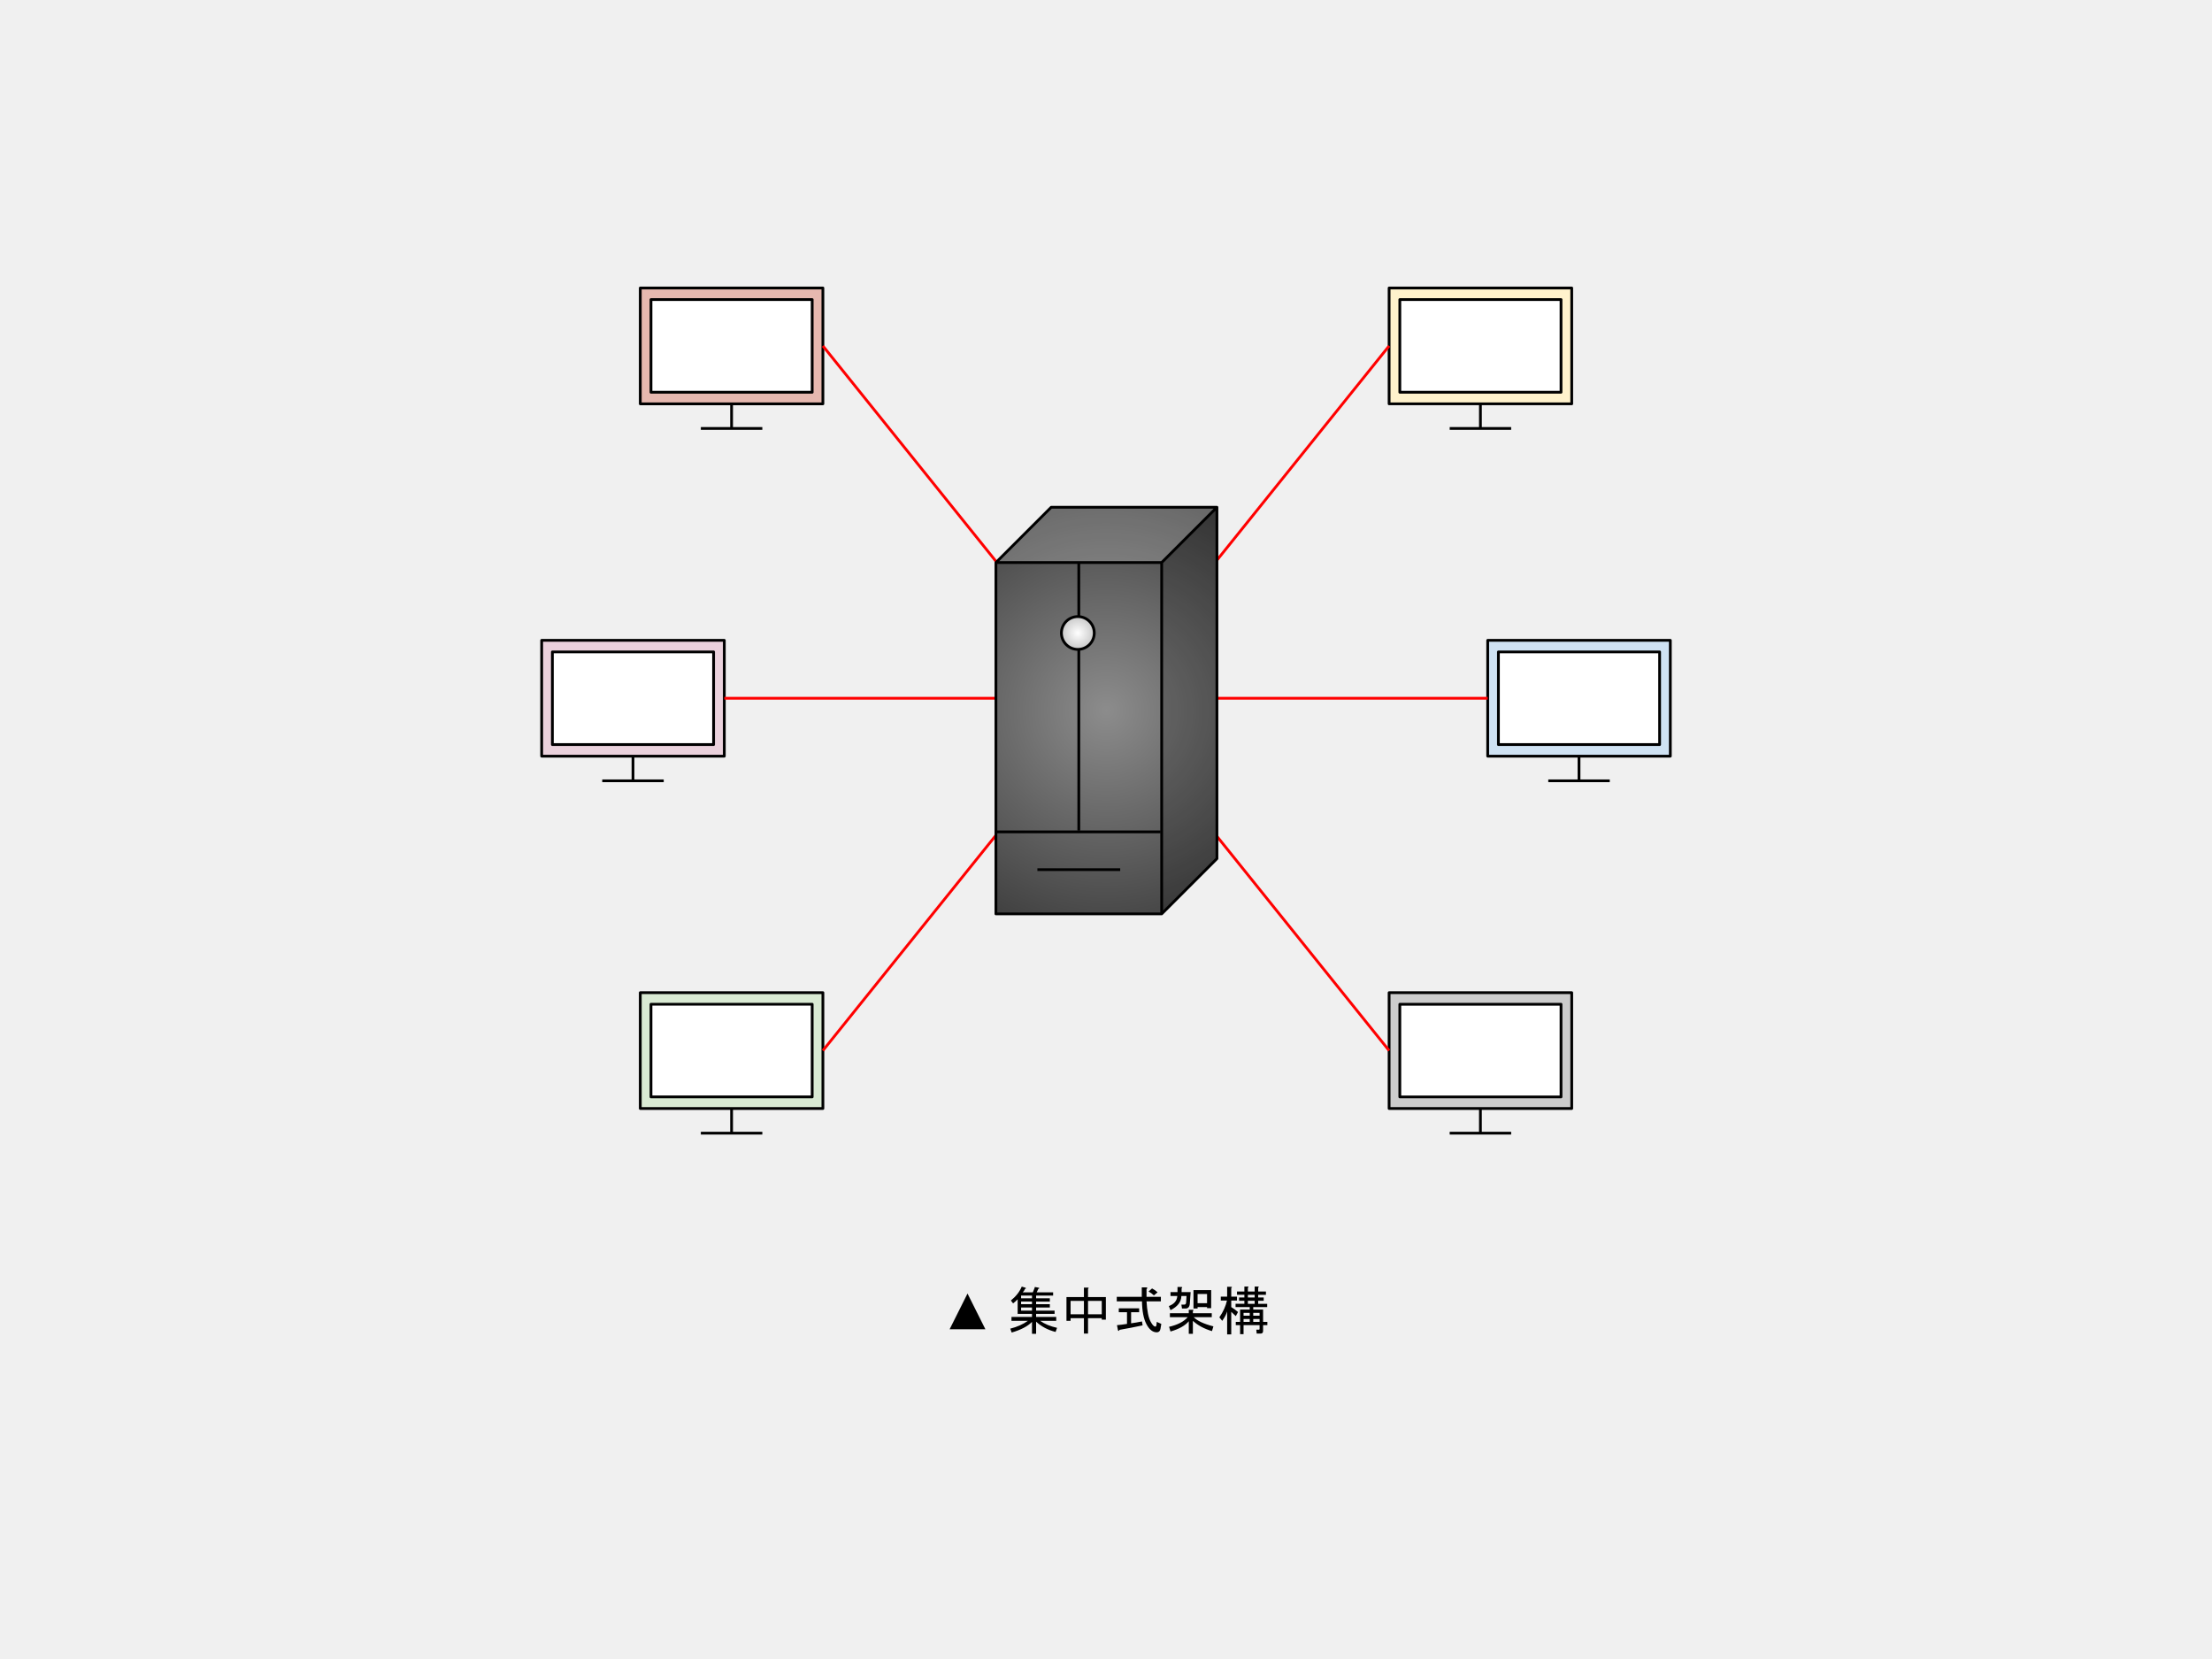
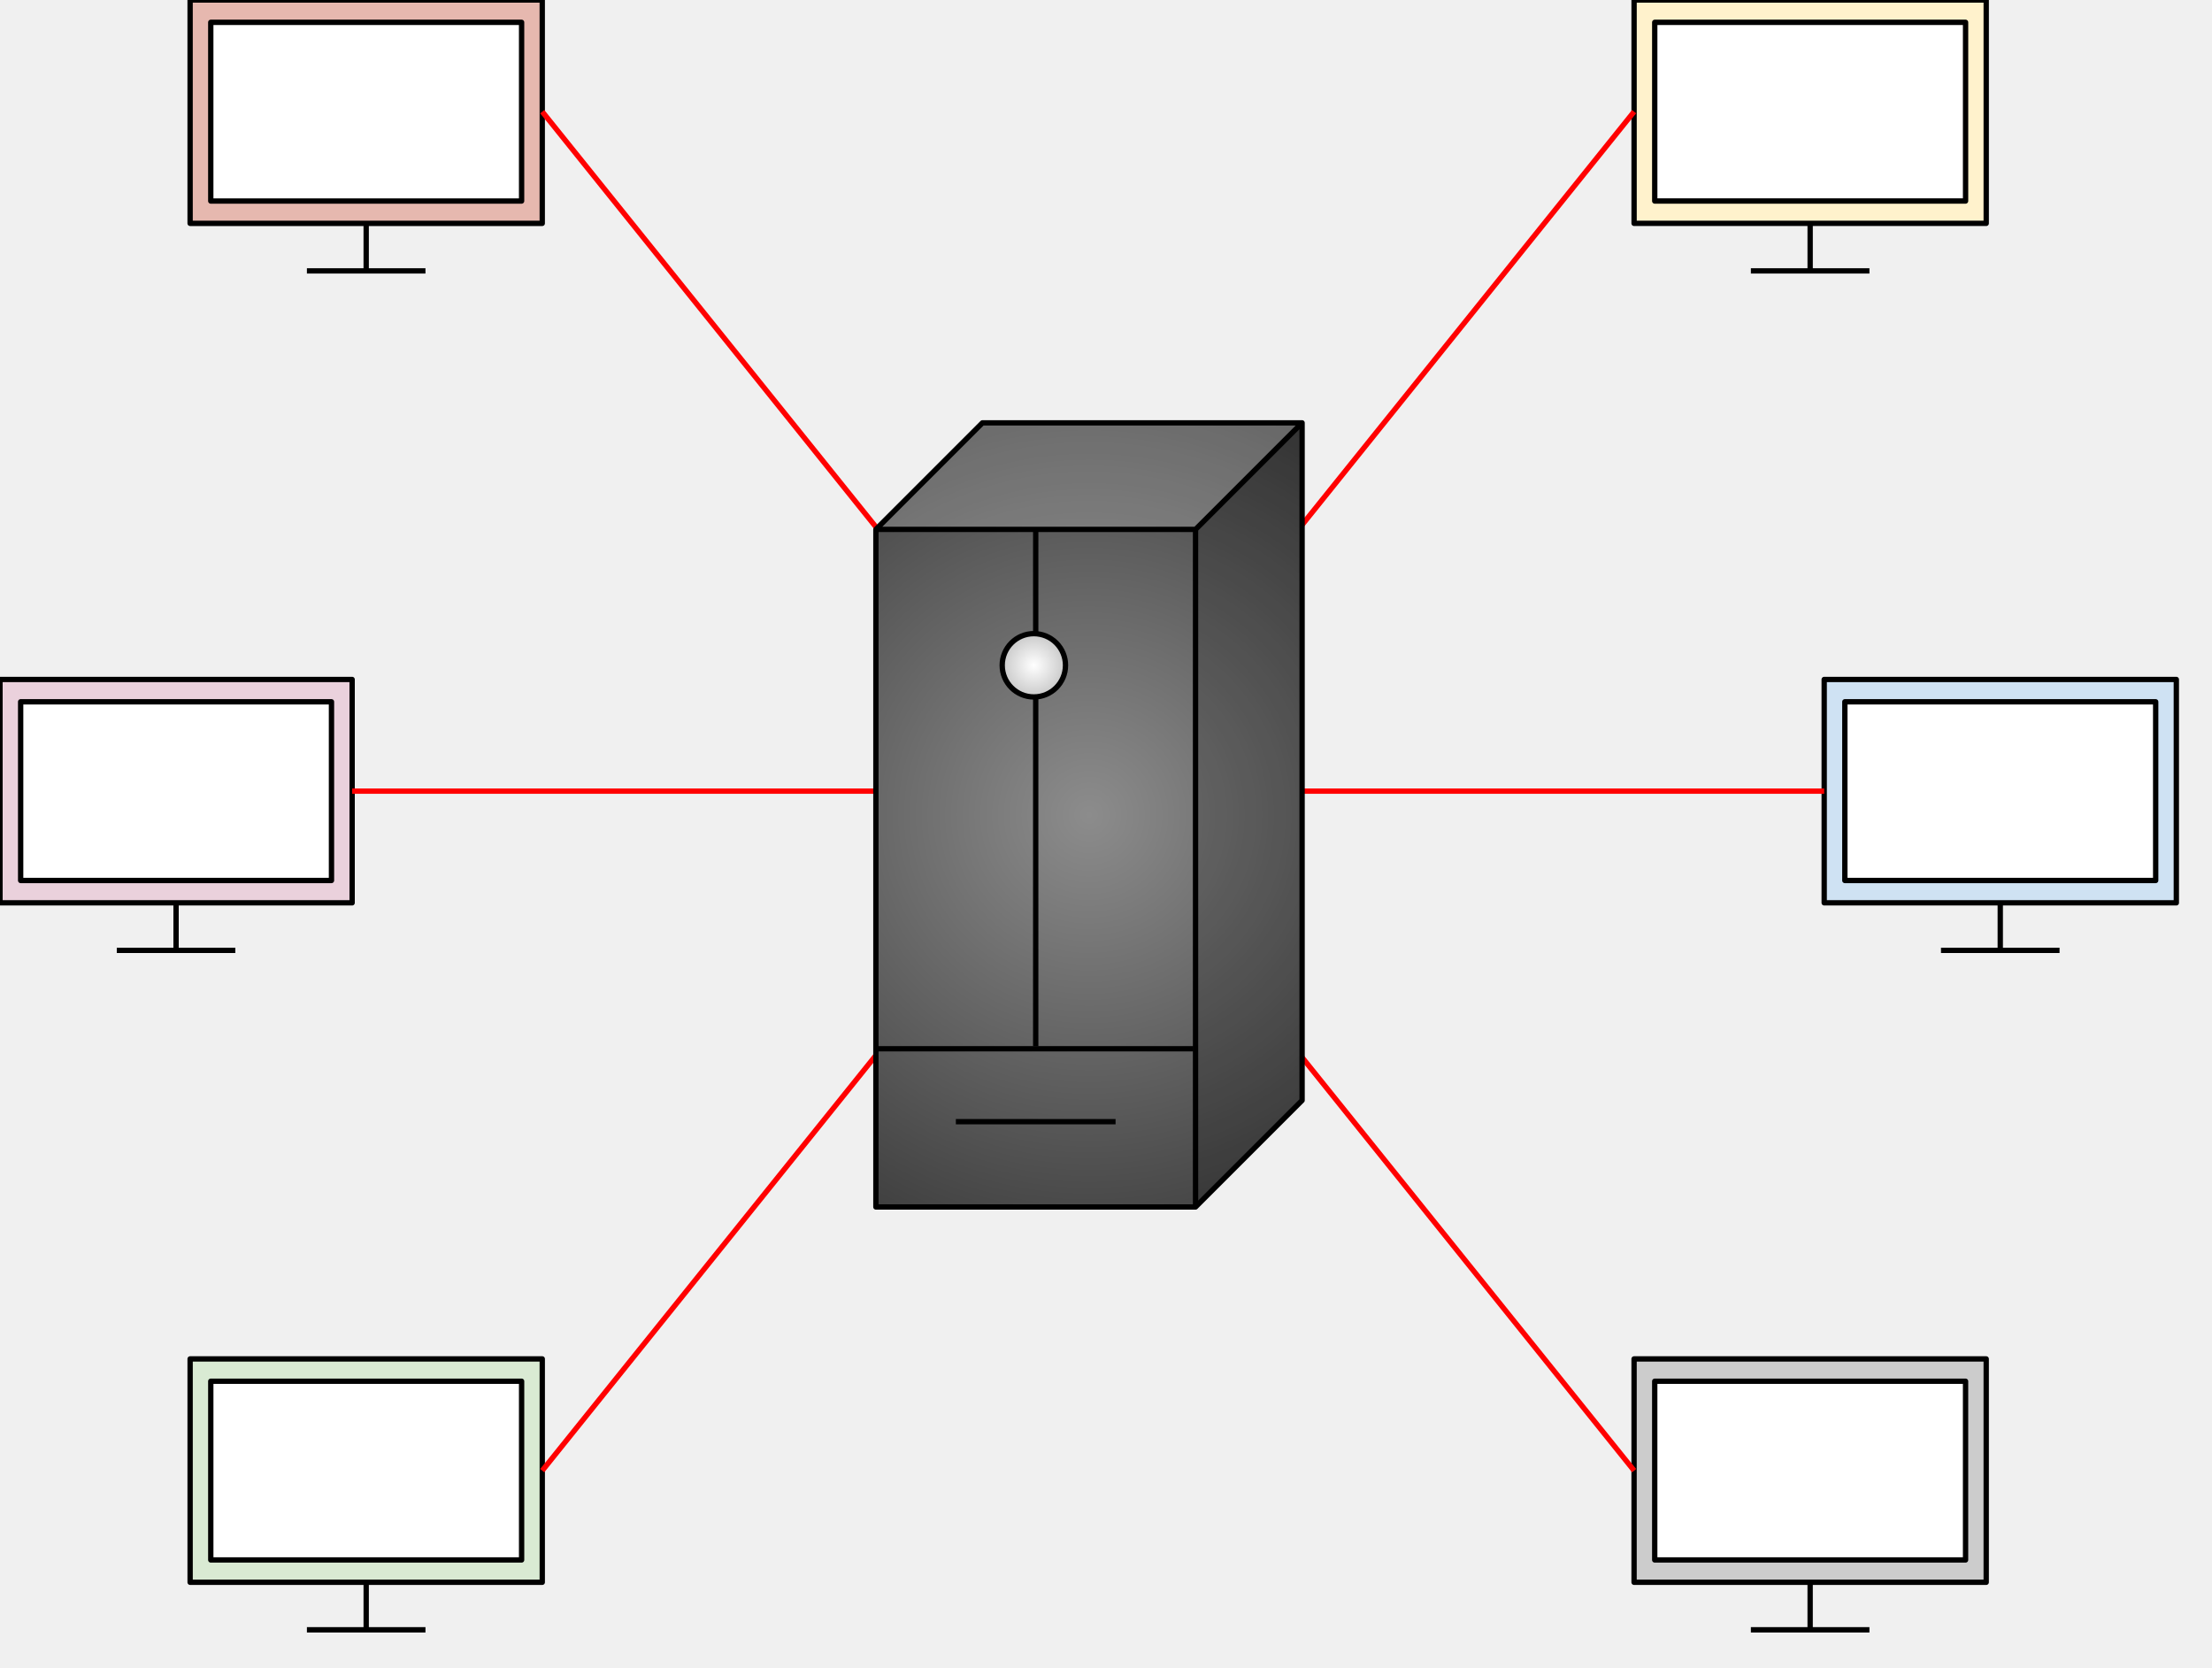
- <svg xmlns="http://www.w3.org/2000/svg" version="1.1" viewBox="0.0 0.0 800.0 600.0" fill="none" stroke="none" stroke-linecap="square" stroke-miterlimit="10">
+ <svg xmlns="http://www.w3.org/2000/svg" version="1.1" viewBox="0.0 0.0 414.879 312.682" fill="none" stroke="none" stroke-linecap="square" stroke-miterlimit="10">
  <clipPath id="p.0">
-     <path d="m0 0l800.0 0l0 600.0l-800.0 0l0 -600.0z" clip-rule="nonzero" />
+     <path d="m0 0l414.879 0l0 312.682l-414.879 0l0 -312.682z" clip-rule="nonzero" />
  </clipPath>
  <g clip-path="url(#p.0)">
-     <path fill="#000000" fill-opacity="0.0" d="m0 0l800.0 0l0 600.0l-800.0 0z" fill-rule="evenodd" />
-     <path fill="#cfe2f3" d="m538.049 231.587l66.047 0l0 41.89l-66.047 0z" fill-rule="evenodd" />
-     <path stroke="#000000" stroke-width="1.0" stroke-linejoin="round" stroke-linecap="butt" d="m538.049 231.587l66.047 0l0 41.89l-66.047 0z" fill-rule="evenodd" />
-     <path fill="#ffffff" d="m541.923 235.776l58.299 0l0 33.512l-58.299 0z" fill-rule="evenodd" />
-     <path stroke="#000000" stroke-width="1.0" stroke-linejoin="round" stroke-linecap="butt" d="m541.923 235.776l58.299 0l0 33.512l-58.299 0z" fill-rule="evenodd" />
-     <path fill="#000000" fill-opacity="0.0" d="m571.072 273.476l0 8.913" fill-rule="evenodd" />
-     <path stroke="#000000" stroke-width="1.0" stroke-linejoin="round" stroke-linecap="butt" d="m571.072 273.476l0 8.913" fill-rule="evenodd" />
-     <path fill="#000000" fill-opacity="0.0" d="m559.954 282.39l22.236 0" fill-rule="evenodd" />
-     <path stroke="#000000" stroke-width="1.0" stroke-linejoin="round" stroke-linecap="butt" d="m559.954 282.39l22.236 0" fill-rule="evenodd" />
-     <path fill="#ead1dc" d="m195.904 231.587l66.047 0l0 41.89l-66.047 0z" fill-rule="evenodd" />
-     <path stroke="#000000" stroke-width="1.0" stroke-linejoin="round" stroke-linecap="butt" d="m195.904 231.587l66.047 0l0 41.89l-66.047 0z" fill-rule="evenodd" />
-     <path fill="#ffffff" d="m199.778 235.776l58.299 0l0 33.512l-58.299 0z" fill-rule="evenodd" />
-     <path stroke="#000000" stroke-width="1.0" stroke-linejoin="round" stroke-linecap="butt" d="m199.778 235.776l58.299 0l0 33.512l-58.299 0z" fill-rule="evenodd" />
-     <path fill="#000000" fill-opacity="0.0" d="m228.928 273.476l0 8.913" fill-rule="evenodd" />
-     <path stroke="#000000" stroke-width="1.0" stroke-linejoin="round" stroke-linecap="butt" d="m228.928 273.476l0 8.913" fill-rule="evenodd" />
-     <path fill="#000000" fill-opacity="0.0" d="m217.81 282.39l22.236 0" fill-rule="evenodd" />
-     <path stroke="#000000" stroke-width="1.0" stroke-linejoin="round" stroke-linecap="butt" d="m217.81 282.39l22.236 0" fill-rule="evenodd" />
-     <path fill="#fff2cc" d="m502.391 104.159l66.047 0l0 41.89l-66.047 0z" fill-rule="evenodd" />
-     <path stroke="#000000" stroke-width="1.0" stroke-linejoin="round" stroke-linecap="butt" d="m502.391 104.159l66.047 0l0 41.89l-66.047 0z" fill-rule="evenodd" />
-     <path fill="#ffffff" d="m506.265 108.348l58.299 0l0 33.512l-58.299 0z" fill-rule="evenodd" />
-     <path stroke="#000000" stroke-width="1.0" stroke-linejoin="round" stroke-linecap="butt" d="m506.265 108.348l58.299 0l0 33.512l-58.299 0z" fill-rule="evenodd" />
-     <path fill="#000000" fill-opacity="0.0" d="m535.415 146.049l0 8.913" fill-rule="evenodd" />
-     <path stroke="#000000" stroke-width="1.0" stroke-linejoin="round" stroke-linecap="butt" d="m535.415 146.049l0 8.913" fill-rule="evenodd" />
-     <path fill="#000000" fill-opacity="0.0" d="m524.297 154.962l22.236 0" fill-rule="evenodd" />
-     <path stroke="#000000" stroke-width="1.0" stroke-linejoin="round" stroke-linecap="butt" d="m524.297 154.962l22.236 0" fill-rule="evenodd" />
-     <path fill="#000000" fill-opacity="0.0" d="m261.951 252.531l276.094 0" fill-rule="evenodd" />
-     <path stroke="#ff0000" stroke-width="1.0" stroke-linejoin="round" stroke-linecap="butt" d="m261.951 252.531l276.094 0" fill-rule="evenodd" />
-     <path fill="#e6b8af" d="m231.563 104.16l66.047 0l0 41.89l-66.047 0z" fill-rule="evenodd" />
-     <path stroke="#000000" stroke-width="1.0" stroke-linejoin="round" stroke-linecap="butt" d="m231.563 104.16l66.047 0l0 41.89l-66.047 0z" fill-rule="evenodd" />
-     <path fill="#ffffff" d="m235.437 108.349l58.299 0l0 33.512l-58.299 0z" fill-rule="evenodd" />
-     <path stroke="#000000" stroke-width="1.0" stroke-linejoin="round" stroke-linecap="butt" d="m235.437 108.349l58.299 0l0 33.512l-58.299 0z" fill-rule="evenodd" />
-     <path fill="#000000" fill-opacity="0.0" d="m264.587 146.05l0 8.913" fill-rule="evenodd" />
-     <path stroke="#000000" stroke-width="1.0" stroke-linejoin="round" stroke-linecap="butt" d="m264.587 146.05l0 8.913" fill-rule="evenodd" />
-     <path fill="#000000" fill-opacity="0.0" d="m253.469 154.963l22.236 0" fill-rule="evenodd" />
-     <path stroke="#000000" stroke-width="1.0" stroke-linejoin="round" stroke-linecap="butt" d="m253.469 154.963l22.236 0" fill-rule="evenodd" />
-     <path fill="#cccccc" d="m502.39 359.013l66.047 0l0 41.89l-66.047 0z" fill-rule="evenodd" />
-     <path stroke="#000000" stroke-width="1.0" stroke-linejoin="round" stroke-linecap="butt" d="m502.39 359.013l66.047 0l0 41.89l-66.047 0z" fill-rule="evenodd" />
-     <path fill="#ffffff" d="m506.264 363.202l58.299 0l0 33.512l-58.299 0z" fill-rule="evenodd" />
-     <path stroke="#000000" stroke-width="1.0" stroke-linejoin="round" stroke-linecap="butt" d="m506.264 363.202l58.299 0l0 33.512l-58.299 0z" fill-rule="evenodd" />
-     <path fill="#000000" fill-opacity="0.0" d="m535.413 400.903l0 8.913" fill-rule="evenodd" />
-     <path stroke="#000000" stroke-width="1.0" stroke-linejoin="round" stroke-linecap="butt" d="m535.413 400.903l0 8.913" fill-rule="evenodd" />
-     <path fill="#000000" fill-opacity="0.0" d="m524.295 409.816l22.236 0" fill-rule="evenodd" />
-     <path stroke="#000000" stroke-width="1.0" stroke-linejoin="round" stroke-linecap="butt" d="m524.295 409.816l22.236 0" fill-rule="evenodd" />
-     <path fill="#000000" fill-opacity="0.0" d="m297.61 125.105l204.787 254.866" fill-rule="evenodd" />
-     <path stroke="#ff0000" stroke-width="1.0" stroke-linejoin="round" stroke-linecap="butt" d="m297.61 125.105l204.787 254.866" fill-rule="evenodd" />
-     <path fill="#d9ead3" d="m231.564 359.012l66.047 0l0 41.89l-66.047 0z" fill-rule="evenodd" />
-     <path stroke="#000000" stroke-width="1.0" stroke-linejoin="round" stroke-linecap="butt" d="m231.564 359.012l66.047 0l0 41.89l-66.047 0z" fill-rule="evenodd" />
-     <path fill="#ffffff" d="m235.438 363.201l58.299 0l0 33.512l-58.299 0z" fill-rule="evenodd" />
-     <path stroke="#000000" stroke-width="1.0" stroke-linejoin="round" stroke-linecap="butt" d="m235.438 363.201l58.299 0l0 33.512l-58.299 0z" fill-rule="evenodd" />
-     <path fill="#000000" fill-opacity="0.0" d="m264.588 400.902l0 8.913" fill-rule="evenodd" />
-     <path stroke="#000000" stroke-width="1.0" stroke-linejoin="round" stroke-linecap="butt" d="m264.588 400.902l0 8.913" fill-rule="evenodd" />
-     <path fill="#000000" fill-opacity="0.0" d="m253.47 409.815l22.236 0" fill-rule="evenodd" />
-     <path stroke="#000000" stroke-width="1.0" stroke-linejoin="round" stroke-linecap="butt" d="m253.47 409.815l22.236 0" fill-rule="evenodd" />
-     <path fill="#000000" fill-opacity="0.0" d="m502.394 125.097l-204.787 254.866" fill-rule="evenodd" />
-     <path stroke="#ff0000" stroke-width="1.0" stroke-linejoin="round" stroke-linecap="butt" d="m502.394 125.097l-204.787 254.866" fill-rule="evenodd" />
+     <path fill="#000000" fill-opacity="0.0" d="m0 0l414.879 0l0 312.682l-414.879 0z" fill-rule="evenodd" />
+     <path fill="#cfe2f3" d="m342.143 127.427l66.047 0l0 41.89l-66.047 0z" fill-rule="evenodd" />
+     <path stroke="#000000" stroke-width="1.0" stroke-linejoin="round" stroke-linecap="butt" d="m342.143 127.427l66.047 0l0 41.89l-66.047 0z" fill-rule="evenodd" />
+     <path fill="#ffffff" d="m346.017 131.615l58.299 0l0 33.512l-58.299 0z" fill-rule="evenodd" />
+     <path stroke="#000000" stroke-width="1.0" stroke-linejoin="round" stroke-linecap="butt" d="m346.017 131.615l58.299 0l0 33.512l-58.299 0z" fill-rule="evenodd" />
+     <path fill="#000000" fill-opacity="0.0" d="m375.167 169.316l0 8.913" fill-rule="evenodd" />
+     <path stroke="#000000" stroke-width="1.0" stroke-linejoin="round" stroke-linecap="butt" d="m375.167 169.316l0 8.913" fill-rule="evenodd" />
+     <path fill="#000000" fill-opacity="0.0" d="m364.049 178.23l22.236 0" fill-rule="evenodd" />
+     <path stroke="#000000" stroke-width="1.0" stroke-linejoin="round" stroke-linecap="butt" d="m364.049 178.23l22.236 0" fill-rule="evenodd" />
+     <path fill="#ead1dc" d="m-0.001 127.427l66.047 0l0 41.89l-66.047 0z" fill-rule="evenodd" />
+     <path stroke="#000000" stroke-width="1.0" stroke-linejoin="round" stroke-linecap="butt" d="m-0.001 127.427l66.047 0l0 41.89l-66.047 0z" fill-rule="evenodd" />
+     <path fill="#ffffff" d="m3.873 131.615l58.299 0l0 33.512l-58.299 0z" fill-rule="evenodd" />
+     <path stroke="#000000" stroke-width="1.0" stroke-linejoin="round" stroke-linecap="butt" d="m3.873 131.615l58.299 0l0 33.512l-58.299 0z" fill-rule="evenodd" />
+     <path fill="#000000" fill-opacity="0.0" d="m33.022 169.316l0 8.913" fill-rule="evenodd" />
+     <path stroke="#000000" stroke-width="1.0" stroke-linejoin="round" stroke-linecap="butt" d="m33.022 169.316l0 8.913" fill-rule="evenodd" />
+     <path fill="#000000" fill-opacity="0.0" d="m21.904 178.23l22.236 0" fill-rule="evenodd" />
+     <path stroke="#000000" stroke-width="1.0" stroke-linejoin="round" stroke-linecap="butt" d="m21.904 178.23l22.236 0" fill-rule="evenodd" />
+     <path fill="#fff2cc" d="m306.486 -0.001l66.047 0l0 41.89l-66.047 0z" fill-rule="evenodd" />
+     <path stroke="#000000" stroke-width="1.0" stroke-linejoin="round" stroke-linecap="butt" d="m306.486 -0.001l66.047 0l0 41.89l-66.047 0z" fill-rule="evenodd" />
+     <path fill="#ffffff" d="m310.36 4.188l58.299 0l0 33.512l-58.299 0z" fill-rule="evenodd" />
+     <path stroke="#000000" stroke-width="1.0" stroke-linejoin="round" stroke-linecap="butt" d="m310.36 4.188l58.299 0l0 33.512l-58.299 0z" fill-rule="evenodd" />
+     <path fill="#000000" fill-opacity="0.0" d="m339.509 41.888l0 8.913" fill-rule="evenodd" />
+     <path stroke="#000000" stroke-width="1.0" stroke-linejoin="round" stroke-linecap="butt" d="m339.509 41.888l0 8.913" fill-rule="evenodd" />
+     <path fill="#000000" fill-opacity="0.0" d="m328.391 50.802l22.236 0" fill-rule="evenodd" />
+     <path stroke="#000000" stroke-width="1.0" stroke-linejoin="round" stroke-linecap="butt" d="m328.391 50.802l22.236 0" fill-rule="evenodd" />
+     <path fill="#000000" fill-opacity="0.0" d="m66.046 148.371l276.094 0" fill-rule="evenodd" />
+     <path stroke="#ff0000" stroke-width="1.0" stroke-linejoin="round" stroke-linecap="butt" d="m66.046 148.371l276.094 0" fill-rule="evenodd" />
+     <path fill="#e6b8af" d="m35.657 0l66.047 0l0 41.89l-66.047 0z" fill-rule="evenodd" />
+     <path stroke="#000000" stroke-width="1.0" stroke-linejoin="round" stroke-linecap="butt" d="m35.657 0l66.047 0l0 41.89l-66.047 0z" fill-rule="evenodd" />
+     <path fill="#ffffff" d="m39.531 4.189l58.299 0l0 33.512l-58.299 0z" fill-rule="evenodd" />
+     <path stroke="#000000" stroke-width="1.0" stroke-linejoin="round" stroke-linecap="butt" d="m39.531 4.189l58.299 0l0 33.512l-58.299 0z" fill-rule="evenodd" />
+     <path fill="#000000" fill-opacity="0.0" d="m68.681 41.89l0 8.913" fill-rule="evenodd" />
+     <path stroke="#000000" stroke-width="1.0" stroke-linejoin="round" stroke-linecap="butt" d="m68.681 41.89l0 8.913" fill-rule="evenodd" />
+     <path fill="#000000" fill-opacity="0.0" d="m57.563 50.803l22.236 0" fill-rule="evenodd" />
+     <path stroke="#000000" stroke-width="1.0" stroke-linejoin="round" stroke-linecap="butt" d="m57.563 50.803l22.236 0" fill-rule="evenodd" />
+     <path fill="#cccccc" d="m306.484 254.853l66.047 0l0 41.89l-66.047 0z" fill-rule="evenodd" />
+     <path stroke="#000000" stroke-width="1.0" stroke-linejoin="round" stroke-linecap="butt" d="m306.484 254.853l66.047 0l0 41.89l-66.047 0z" fill-rule="evenodd" />
+     <path fill="#ffffff" d="m310.358 259.042l58.299 0l0 33.512l-58.299 0z" fill-rule="evenodd" />
+     <path stroke="#000000" stroke-width="1.0" stroke-linejoin="round" stroke-linecap="butt" d="m310.358 259.042l58.299 0l0 33.512l-58.299 0z" fill-rule="evenodd" />
+     <path fill="#000000" fill-opacity="0.0" d="m339.508 296.743l0 8.913" fill-rule="evenodd" />
+     <path stroke="#000000" stroke-width="1.0" stroke-linejoin="round" stroke-linecap="butt" d="m339.508 296.743l0 8.913" fill-rule="evenodd" />
+     <path fill="#000000" fill-opacity="0.0" d="m328.39 305.656l22.236 0" fill-rule="evenodd" />
+     <path stroke="#000000" stroke-width="1.0" stroke-linejoin="round" stroke-linecap="butt" d="m328.39 305.656l22.236 0" fill-rule="evenodd" />
+     <path fill="#000000" fill-opacity="0.0" d="m101.705 20.945l204.787 254.866" fill-rule="evenodd" />
+     <path stroke="#ff0000" stroke-width="1.0" stroke-linejoin="round" stroke-linecap="butt" d="m101.705 20.945l204.787 254.866" fill-rule="evenodd" />
+     <path fill="#d9ead3" d="m35.659 254.852l66.047 0l0 41.89l-66.047 0z" fill-rule="evenodd" />
+     <path stroke="#000000" stroke-width="1.0" stroke-linejoin="round" stroke-linecap="butt" d="m35.659 254.852l66.047 0l0 41.89l-66.047 0z" fill-rule="evenodd" />
+     <path fill="#ffffff" d="m39.533 259.041l58.299 0l0 33.512l-58.299 0z" fill-rule="evenodd" />
+     <path stroke="#000000" stroke-width="1.0" stroke-linejoin="round" stroke-linecap="butt" d="m39.533 259.041l58.299 0l0 33.512l-58.299 0z" fill-rule="evenodd" />
+     <path fill="#000000" fill-opacity="0.0" d="m68.682 296.741l0 8.913" fill-rule="evenodd" />
+     <path stroke="#000000" stroke-width="1.0" stroke-linejoin="round" stroke-linecap="butt" d="m68.682 296.741l0 8.913" fill-rule="evenodd" />
+     <path fill="#000000" fill-opacity="0.0" d="m57.564 305.655l22.236 0" fill-rule="evenodd" />
+     <path stroke="#000000" stroke-width="1.0" stroke-linejoin="round" stroke-linecap="butt" d="m57.564 305.655l22.236 0" fill-rule="evenodd" />
+     <path fill="#000000" fill-opacity="0.0" d="m306.488 20.937l-204.787 254.866" fill-rule="evenodd" />
+     <path stroke="#ff0000" stroke-width="1.0" stroke-linejoin="round" stroke-linecap="butt" d="m306.488 20.937l-204.787 254.866" fill-rule="evenodd" />
    <defs>
-       <radialGradient id="p.1" gradientUnits="userSpaceOnUse" gradientTransform="matrix(9.148148 0.0 0.0 9.148148 0.0 0.0)" spreadMethod="pad" cx="43.742" cy="28.092" fx="43.742" fy="28.092" r="9.148">
+       <radialGradient id="p.1" gradientUnits="userSpaceOnUse" gradientTransform="matrix(9.148148 0.0 0.0 9.148148 0.0 0.0)" spreadMethod="pad" cx="22.327" cy="16.706" fx="22.327" fy="16.706" r="9.148">
        <stop offset="0.0" stop-color="#8c8c8c" />
        <stop offset="1.0" stop-color="#404040" />
      </radialGradient>
    </defs>
-     <path fill="url(#p.1)" d="m360.186 203.445l59.953 0l0 127.071l-59.953 0z" fill-rule="evenodd" />
+     <path fill="url(#p.1)" d="m164.281 99.285l59.953 0l0 127.071l-59.953 0z" fill-rule="evenodd" />
    <defs>
-       <radialGradient id="p.2" gradientUnits="userSpaceOnUse" gradientTransform="matrix(9.148148 0.0 0.0 9.148148 0.0 0.0)" spreadMethod="pad" cx="43.742" cy="28.092" fx="43.742" fy="28.092" r="9.148">
+       <radialGradient id="p.2" gradientUnits="userSpaceOnUse" gradientTransform="matrix(9.148148 0.0 0.0 9.148148 0.0 0.0)" spreadMethod="pad" cx="22.327" cy="16.706" fx="22.327" fy="16.706" r="9.148">
        <stop offset="0.0" stop-color="#8c8c8c" />
        <stop offset="1.0" stop-color="#404040" />
      </radialGradient>
    </defs>
-     <path fill="url(#p.2)" d="m420.139 203.445l19.984 -19.984l0 127.071l-19.984 19.984z" fill-rule="evenodd" />
+     <path fill="url(#p.2)" d="m224.234 99.285l19.984 -19.984l0 127.071l-19.984 19.984z" fill-rule="evenodd" />
    <defs>
-       <radialGradient id="p.3" gradientUnits="userSpaceOnUse" gradientTransform="matrix(9.148148 0.0 0.0 9.148148 0.0 0.0)" spreadMethod="pad" cx="43.742" cy="28.092" fx="43.742" fy="28.092" r="9.148">
+       <radialGradient id="p.3" gradientUnits="userSpaceOnUse" gradientTransform="matrix(9.148148 0.0 0.0 9.148148 0.0 0.0)" spreadMethod="pad" cx="22.327" cy="16.706" fx="22.327" fy="16.706" r="9.148">
        <stop offset="0.0" stop-color="#8c8c8c" />
        <stop offset="1.0" stop-color="#404040" />
      </radialGradient>
    </defs>
-     <path fill="url(#p.3)" d="m360.186 203.445l19.984 -19.984l59.953 0l-19.984 19.984z" fill-rule="evenodd" />
-     <path fill="#000000" fill-opacity="0.0" d="m360.186 203.445l19.984 -19.984l59.953 0l0 127.071l-19.984 19.984l-59.953 0zm0 0l59.953 0l19.984 -19.984m-19.984 19.984l0 127.071" fill-rule="evenodd" />
-     <path fill="#000000" fill-opacity="0.2" d="m420.139 203.445l19.984 -19.984l0 127.071l-19.984 19.984z" fill-rule="evenodd" />
-     <path fill="#ffffff" fill-opacity="0.2" d="m360.186 203.445l19.984 -19.984l59.953 0l-19.984 19.984z" fill-rule="evenodd" />
-     <path stroke="#000000" stroke-width="1.0" stroke-linejoin="round" stroke-linecap="butt" d="m360.186 203.445l19.984 -19.984l59.953 0l0 127.071l-19.984 19.984l-59.953 0zm0 0l59.953 0l19.984 -19.984m-19.984 19.984l0 127.071" fill-rule="evenodd" />
-     <path fill="#000000" fill-opacity="0.0" d="m359.877 300.846l59.874 0" fill-rule="evenodd" />
-     <path stroke="#000000" stroke-width="1.0" stroke-linejoin="round" stroke-linecap="butt" d="m359.877 300.846l59.874 0" fill-rule="evenodd" />
-     <path fill="#000000" fill-opacity="0.0" d="m390.163 203.445l0 96.945" fill-rule="evenodd" />
-     <path stroke="#000000" stroke-width="1.0" stroke-linejoin="round" stroke-linecap="butt" d="m390.163 203.445l0 96.945" fill-rule="evenodd" />
-     <path fill="#000000" fill-opacity="0.0" d="m375.186 314.518l29.953 0" fill-rule="evenodd" />
-     <path stroke="#000000" stroke-width="1.0" stroke-linejoin="round" stroke-linecap="butt" d="m375.186 314.518l29.953 0" fill-rule="evenodd" />
+     <path fill="url(#p.3)" d="m164.281 99.285l19.984 -19.984l59.953 0l-19.984 19.984z" fill-rule="evenodd" />
+     <path fill="#000000" fill-opacity="0.0" d="m164.281 99.285l19.984 -19.984l59.953 0l0 127.071l-19.984 19.984l-59.953 0zm0 0l59.953 0l19.984 -19.984m-19.984 19.984l0 127.071" fill-rule="evenodd" />
+     <path fill="#000000" fill-opacity="0.2" d="m224.234 99.285l19.984 -19.984l0 127.071l-19.984 19.984z" fill-rule="evenodd" />
+     <path fill="#ffffff" fill-opacity="0.2" d="m164.281 99.285l19.984 -19.984l59.953 0l-19.984 19.984z" fill-rule="evenodd" />
+     <path stroke="#000000" stroke-width="1.0" stroke-linejoin="round" stroke-linecap="butt" d="m164.281 99.285l19.984 -19.984l59.953 0l0 127.071l-19.984 19.984l-59.953 0zm0 0l59.953 0l19.984 -19.984m-19.984 19.984l0 127.071" fill-rule="evenodd" />
+     <path fill="#000000" fill-opacity="0.0" d="m163.971 196.686l59.874 0" fill-rule="evenodd" />
+     <path stroke="#000000" stroke-width="1.0" stroke-linejoin="round" stroke-linecap="butt" d="m163.971 196.686l59.874 0" fill-rule="evenodd" />
+     <path fill="#000000" fill-opacity="0.0" d="m194.257 99.285l0 96.945" fill-rule="evenodd" />
+     <path stroke="#000000" stroke-width="1.0" stroke-linejoin="round" stroke-linecap="butt" d="m194.257 99.285l0 96.945" fill-rule="evenodd" />
+     <path fill="#000000" fill-opacity="0.0" d="m179.281 210.358l29.953 0" fill-rule="evenodd" />
+     <path stroke="#000000" stroke-width="1.0" stroke-linejoin="round" stroke-linecap="butt" d="m179.281 210.358l29.953 0" fill-rule="evenodd" />
    <defs>
-       <radialGradient id="p.4" gradientUnits="userSpaceOnUse" gradientTransform="matrix(2.897619 0.0 0.0 2.897619 0.0 0.0)" spreadMethod="pad" cx="134.529" cy="79.006" fx="134.529" fy="79.006" r="2.898">
+       <radialGradient id="p.4" gradientUnits="userSpaceOnUse" gradientTransform="matrix(2.897619 0.0 0.0 2.897619 0.0 0.0)" spreadMethod="pad" cx="66.92" cy="43.06" fx="66.92" fy="43.06" r="2.898">
        <stop offset="0.0" stop-color="#ffffff" />
        <stop offset="1.0" stop-color="#b3b3b3" />
      </radialGradient>
    </defs>
-     <path fill="url(#p.4)" d="m383.877 228.93l0 0c0 -3.279 2.658 -5.937 5.937 -5.937l0 0c1.575 0 3.085 0.626 4.198 1.739c1.113 1.113 1.739 2.624 1.739 4.198l0 0c0 3.279 -2.658 5.937 -5.937 5.937l0 0c-3.279 0 -5.937 -2.658 -5.937 -5.937z" fill-rule="evenodd" />
-     <path stroke="#000000" stroke-width="1.0" stroke-linejoin="round" stroke-linecap="butt" d="m383.877 228.93l0 0c0 -3.279 2.658 -5.937 5.937 -5.937l0 0c1.575 0 3.085 0.626 4.198 1.739c1.113 1.113 1.739 2.624 1.739 4.198l0 0c0 3.279 -2.658 5.937 -5.937 5.937l0 0c-3.279 0 -5.937 -2.658 -5.937 -5.937z" fill-rule="evenodd" />
-     <path fill="#000000" fill-opacity="0.0" d="m220.965 453.825l358.079 0l0 42.016l-358.079 0z" fill-rule="evenodd" />
-     <path fill="#000000" d="m343.445 480.745l6.469 -12.922l6.469 12.922l-12.938 0z" fill-rule="nonzero" />
-     <path fill="#000000" d="m370.719 466.12q-0.234 0.672 -0.828 1.266l3.641 0q0.516 -1.188 0.75 -1.938l1.484 0.297q0.297 0.297 -0.234 0.375l-0.594 1.266l5.938 0l0 1.188l-6.156 0l0 0.969l4.969 0l0 1.188l-4.969 0l0 0.953l4.969 0l0 1.188l-4.969 0l0 1.125l6.688 0l0 1.188l-6.688 0l0 1.109l7.281 0l0 1.406l-5.797 0q2.375 1.703 6.094 2.531l-0.531 1.484q-4.156 -1.047 -7.047 -3.719l0 4.391l-1.484 0l0 -4.312q-2.297 2.375 -7.344 3.859l-0.516 -1.406q3.781 -0.969 6.375 -2.828l-5.938 0l0 -1.406l7.422 0l0 -1.109l-2.594 0l-2.594 0l0 -5.281q-0.672 0.75 -1.641 1.484l-0.812 -1.031q2.812 -2.297 3.938 -5.047l1.406 0.438q0.297 0.297 -0.219 0.375zm-1.422 6.75l0 1.125l3.938 0l0 -1.125l-3.938 0zm0 -2.141l0 0.953l3.938 0l0 -0.953l-3.938 0zm0 -2.156l0 0.969l3.938 0l0 -0.969l-3.938 0zm22.719 6.75l0 -4.828l-4.828 0l0 4.828l4.828 0zm0 -9.641l1.406 0q0.594 0.062 0.078 0.438l0 2.969l6.453 0l0 8.172l-1.484 0l0 -0.531l-4.969 0l0 5.578l-1.484 0l0 -5.578l-4.828 0l0 0.969l-1.484 0l0 -8.609l6.312 0l0 -3.406zm6.453 9.641l0 -4.828l-4.969 0l0 4.828l4.969 0zm17.672 2.672q0.953 1.781 1.703 1.781q0.297 0 0.375 -0.438l0.141 -1.266l1.641 0.734l-0.297 1.781q-0.234 1.266 -1.344 1.266q-2.219 0 -3.781 -3.047q-1.484 -2.891 -1.562 -8.156l-9.125 0l0 -1.641l9.047 0l0 -3.406l1.641 0q0.734 0.141 0.078 0.594l0 2.812l5.188 0l0 1.641l-5.188 0q0.297 5.188 1.484 7.344zm-2.906 1.344q-4.156 0.891 -8.375 1.625q-0.156 0.672 -0.531 0.156l-0.359 -1.859q1.844 -0.156 3.625 -0.453l0 -4.219l-2.969 0l0 -1.422l7.359 0l0 1.422l-2.906 0l0 4.0q1.719 -0.219 3.938 -0.672l0.219 1.422zm3.422 -13.359q1.031 0.516 2.0 1.406l-1.328 1.109q-0.75 -0.734 -1.938 -1.406l1.266 -1.109zm11.578 5.859q0.672 0 0.734 -0.672l0.156 -2.453l-1.859 0q-0.078 3.203 -3.938 5.125l-0.594 -1.484q2.906 -1.109 3.047 -3.641l-2.453 0l0 -1.406l2.531 0l0 -1.859l1.406 0q0.594 0.078 0.078 0.453l0 1.406l3.266 0l-0.297 4.234q-0.156 1.703 -1.562 1.703l-1.266 0l-0.219 -1.406l0.969 0zm8.312 1.266l0 -0.375l-3.422 0l0 0.516l-1.484 0l0 -6.672l6.391 0l0 6.531l-1.484 0zm-3.422 -1.781l3.422 0l0 -3.344l-3.422 0l0 3.344zm-1.781 2.375q0.594 0.062 0.078 0.438l0 0.812l6.828 0l0 1.422l-6.531 0q1.938 2.0 7.125 3.328l-0.516 1.719q-4.234 -1.266 -6.906 -3.719l0 4.688l-1.484 0l0 -4.531q-2.0 2.375 -6.609 3.703l-0.516 -1.703q4.609 -1.047 6.75 -3.484l-6.453 0l0 -1.422l6.828 0l0 -1.25l1.406 0zm9.656 2.734q2.078 -3.031 2.75 -6.078l-2.234 0l0 -1.406l2.297 0l0 -3.562l1.422 0q0.594 0.062 0.062 0.438l0 3.125l2.078 0l0 1.406l-2.078 0l0 2.375q1.344 0.812 2.453 1.781l-0.812 1.484q-1.047 -1.047 -1.641 -1.562l0 8.172l-1.484 0l0 -8.312q-0.438 1.547 -1.781 3.406l-1.031 -1.266zm8.75 6.094l-1.25 0l0 -3.266l-1.562 0l0 -1.188l1.562 0l0 -4.453l3.484 0l0 -0.891l-5.125 0l0 -1.188l3.188 0l0 -1.109l-1.922 0l0 -1.188l1.922 0l0 -0.969l-2.672 0l0 -1.188l2.672 0l0 -1.781l1.188 0q0.594 0.078 0.078 0.438l0 1.344l2.453 0l0 -1.781l1.188 0q0.594 0.078 0.078 0.438l0 1.344l2.812 0l0 1.188l-2.812 0l0 0.969l2.0 0l0 1.188l-2.0 0l0 1.109l3.266 0l0 1.188l-5.047 0l0 0.891l3.562 0l0 4.453l1.547 0l0 1.188l-1.547 0l0 2.078q0 0.969 -0.891 0.969l-1.422 0l-0.141 -1.406l0.969 0q0.219 0 0.219 -0.312l0 -1.328l-5.797 0l0 3.266zm1.562 -13.281l2.453 0l0 -0.969l-2.453 0l0 0.969zm0 2.297l2.453 0l0 -1.109l-2.453 0l0 1.109zm1.938 4.297l2.297 0l0 -1.031l-2.297 0l0 1.031zm-3.5 0l2.234 0l0 -1.031l-2.234 0l0 1.031zm0 2.234l2.234 0l0 -1.047l-2.234 0l0 1.047zm3.5 0l2.297 0l0 -1.047l-2.297 0l0 1.047z" fill-rule="nonzero" />
+     <path fill="url(#p.4)" d="m187.971 124.77l0 0c0 -3.279 2.658 -5.937 5.937 -5.937l0 0c1.575 0 3.085 0.626 4.198 1.739c1.113 1.113 1.739 2.624 1.739 4.198l0 0c0 3.279 -2.658 5.937 -5.937 5.937l0 0c-3.279 0 -5.937 -2.658 -5.937 -5.937z" fill-rule="evenodd" />
+     <path stroke="#000000" stroke-width="1.0" stroke-linejoin="round" stroke-linecap="butt" d="m187.971 124.77l0 0c0 -3.279 2.658 -5.937 5.937 -5.937l0 0c1.575 0 3.085 0.626 4.198 1.739c1.113 1.113 1.739 2.624 1.739 4.198l0 0c0 3.279 -2.658 5.937 -5.937 5.937l0 0c-3.279 0 -5.937 -2.658 -5.937 -5.937z" fill-rule="evenodd" />
  </g>
</svg>
